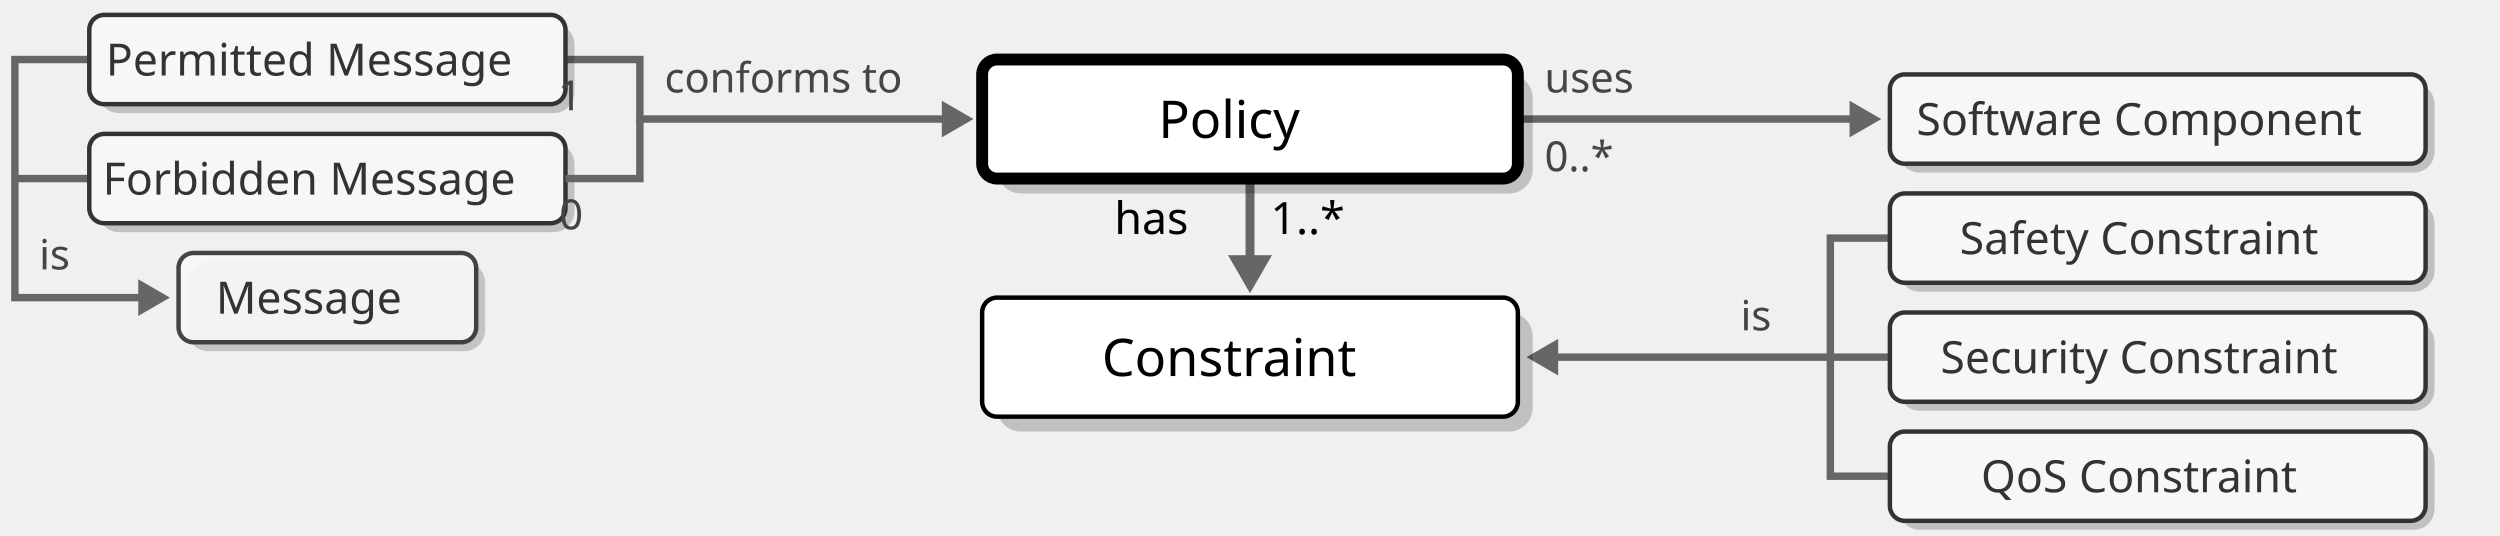
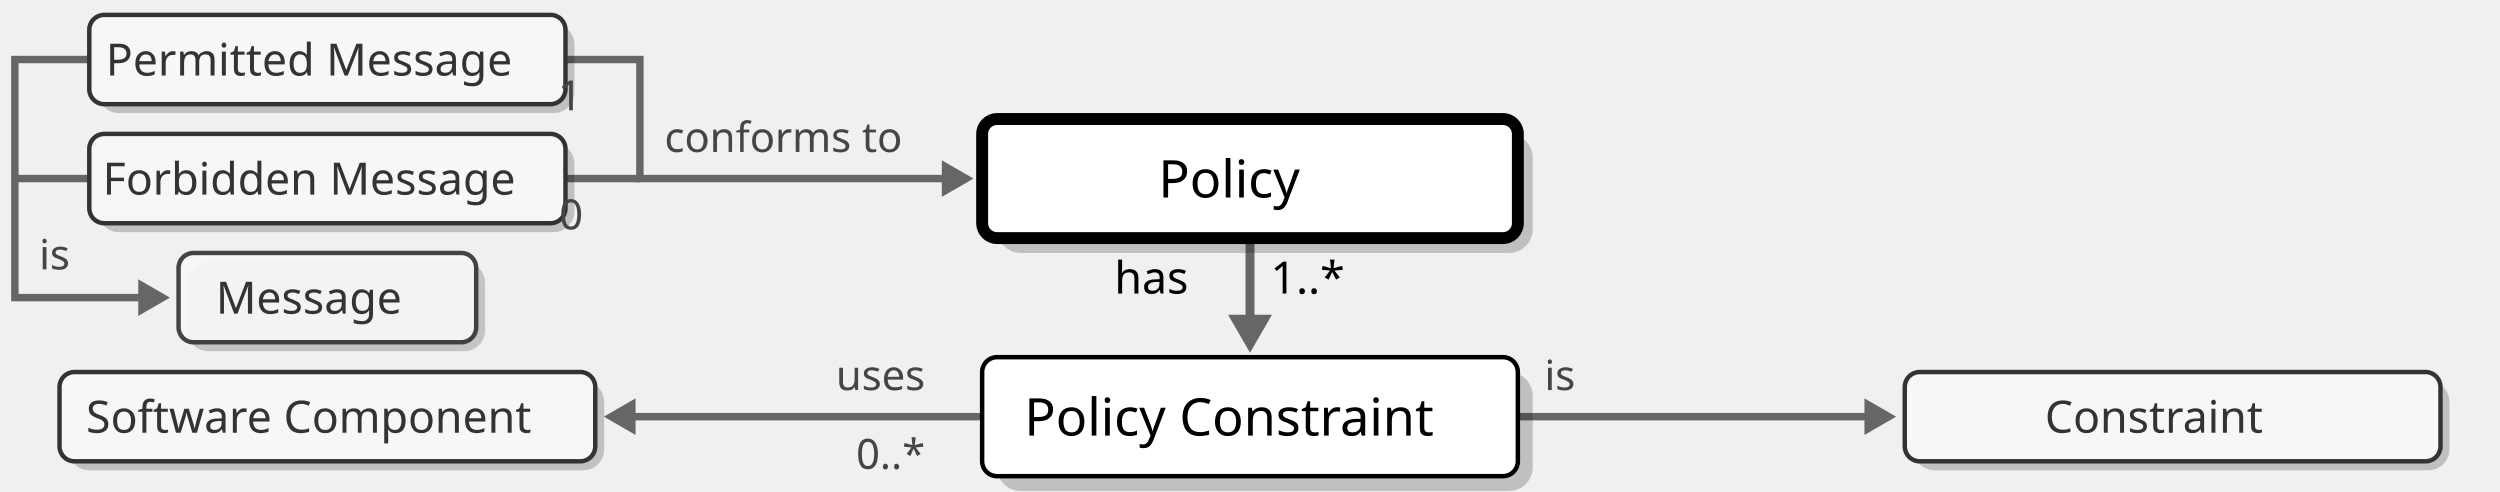
- <svg xmlns="http://www.w3.org/2000/svg" xmlns:xlink="http://www.w3.org/1999/xlink" width="168mm" height="36mm" version="1.1" viewBox="0 0 168 36" id="svg162">
+ <svg xmlns="http://www.w3.org/2000/svg" xmlns:xlink="http://www.w3.org/1999/xlink" width="168mm" height="33mm" version="1.1" viewBox="0 0 168 33" id="svg162">
  <defs id="defs5">
    <marker id="a" overflow="visible" orient="auto">
      <path transform="scale(0.4)" d="M 5.77,0 -2.88,5 V -5 Z" fill="context-stroke" fill-rule="evenodd" stroke="context-stroke" stroke-width="1pt" id="path2" />
    </marker>
    <marker id="e" overflow="visible" orient="auto">
      <path transform="scale(0.4)" d="M 5.77,0 -2.88,5 V -5 Z" fill="context-stroke" fill-rule="evenodd" stroke="context-stroke" stroke-width="1pt" id="path824" />
    </marker>
    <marker id="a-2" overflow="visible" orient="auto">
      <path transform="scale(0.4)" d="M 5.77,0 -2.88,5 V -5 Z" fill="context-stroke" fill-rule="evenodd" stroke="context-stroke" stroke-width="1pt" id="path2-3" />
    </marker>
    <marker id="a-3" overflow="visible" orient="auto">
      <path transform="scale(0.4)" d="M 5.77,0 -2.88,5 V -5 Z" fill="context-stroke" fill-rule="evenodd" stroke="context-stroke" stroke-width="1pt" id="path2-2" />
    </marker>
    <marker id="a-0" overflow="visible" orient="auto">
      <path transform="scale(0.4)" d="M 5.77,0 -2.88,5 V -5 Z" fill="context-stroke" fill-rule="evenodd" stroke="context-stroke" stroke-width="1pt" id="path2-4" />
    </marker>
+     <marker id="a-0-3" overflow="visible" orient="auto">
+       <path transform="scale(0.4)" d="M 5.77,0 -2.88,5 V -5 Z" fill="context-stroke" fill-rule="evenodd" stroke="context-stroke" stroke-width="1pt" id="path2-4-6" />
+     </marker>
  </defs>
-   <use x="0" y="0" xlink:href="#path8414" id="use8416" transform="matrix(-1,0,0,1,229,16)" width="100%" height="100%" />
-   <path d="m 102,8 h 23" marker-end="url(#a-0)" id="path8414" style="fill:none;stroke:#666666;stroke-width:0.5;stroke-miterlimit:4;stroke-dasharray:none;marker-end:url(#a-0)" />
-   <path style="fill:none;stroke:#666666;stroke-width:0.5;stroke-linecap:butt;stroke-linejoin:miter;stroke-miterlimit:4;stroke-dasharray:none;stroke-opacity:1" d="m 127,32 h -4 V 16 h 4" id="path12957" />
-   <use x="0" y="0" xlink:href="#g8205" id="use8309" transform="translate(-2.7000007e-7,8)" width="100%" height="100%" />
-   <use x="0" y="0" xlink:href="#g8205" id="use8311" transform="translate(-2.7000007e-7,16)" width="100%" height="100%" />
-   <use x="0" y="0" xlink:href="#g8205" id="use8313" transform="translate(-2.7000007e-7,24)" width="100%" height="100%" />
-   <g id="g8205" transform="translate(74,-20)">
+   <path style="fill:none;stroke:#666666;stroke-width:0.5;stroke-linecap:butt;stroke-linejoin:miter;stroke-miterlimit:4;stroke-dasharray:none;stroke-opacity:1" d="m 43,12 h -5" id="path10711" />
+   <path d="m 102,28 h 24" marker-end="url(#a-0)" id="path3623" style="fill:none;stroke:#666666;stroke-width:0.5;stroke-miterlimit:4;stroke-dasharray:none;marker-end:url(#a-0)" />
+   <use x="0" y="0" xlink:href="#g8205" id="use6055" transform="translate(124)" width="100%" height="100%" />
+   <path d="M 66,28 H 42" marker-end="url(#a-0)" id="path8414" style="fill:none;stroke:#666666;stroke-width:0.5;stroke-miterlimit:4;stroke-dasharray:none;marker-end:url(#a-0)" />
+   <g id="g8205" transform="translate(-49)">
    <rect id="rect8201" x="53.6" y="25.6" width="36" height="6" rx="1.4" fill="none" opacity="0.913" stroke="#000000" stroke-linejoin="round" stroke-width="0.333" style="opacity:1;fill:#000000;fill-opacity:0.2;stroke:none;stroke-width:0.3;stroke-miterlimit:4;stroke-dasharray:none;stroke-opacity:1" />
    <rect id="rect8203" x="53" y="25" width="36" height="6" rx="1" fill="none" opacity="0.913" stroke="#000000" stroke-linejoin="round" stroke-width="0.333" style="opacity:1;fill:#f7f7f7;fill-opacity:1;stroke:#333333;stroke-width:0.3;stroke-miterlimit:4;stroke-dasharray:none;stroke-opacity:1" />
  </g>
  <path style="fill:none;stroke:#666666;stroke-width:0.5;stroke-linecap:butt;stroke-linejoin:miter;stroke-miterlimit:4;stroke-dasharray:none;stroke-opacity:1" d="M 6,12 H 1" id="path11162" />
-   <use x="0" y="0" xlink:href="#use1704" id="use8062" transform="translate(9.4e-7,7.999999)" width="100%" height="100%" />
+   <use x="0" y="0" xlink:href="#use1704" id="use8062" transform="translate(9.4000001e-7,7.999999)" width="100%" height="100%" />
  <path d="M 6,4 H 1 L 1,20 h 9" marker-end="url(#a-0)" id="path4611" style="fill:none;stroke:#666666;stroke-width:0.5;stroke-miterlimit:4;stroke-dasharray:none;marker-end:url(#a-0)" />
-   <path style="fill:none;stroke:#666666;stroke-width:0.5;stroke-linecap:butt;stroke-linejoin:miter;stroke-miterlimit:4;stroke-dasharray:none;stroke-opacity:1" d="M 43,8 43,12 h -5" id="path10711" />
-   <path d="m 38,4 h 5 v 4 l 21,-10e-8" marker-end="url(#a-0)" id="path1710" style="fill:none;stroke:#666666;stroke-width:0.5;stroke-miterlimit:4;stroke-dasharray:none;marker-end:url(#a-0)" />
-   <path d="m 84,12 v 6" marker-end="url(#a-0)" id="path16006" style="fill:none;stroke:#666666;stroke-width:0.6;stroke-miterlimit:4;stroke-dasharray:none;marker-end:url(#a-0)" />
-   <rect id="rect896" x="67" y="5" width="36" height="8" rx="1.6" fill="none" opacity="0.913" stroke="#000000" stroke-linejoin="round" stroke-width="0.333" style="opacity:1;fill:#000000;fill-opacity:0.2;stroke:none;stroke-width:0.8;stroke-miterlimit:4;stroke-dasharray:none" />
-   <rect id="rect45004" x="66" y="4" width="36" height="8" rx="1" fill="none" opacity="0.913" stroke="#000000" stroke-linejoin="round" stroke-width="0.333" style="opacity:1;fill:#ffffff;fill-opacity:1;stroke-width:0.8;stroke-miterlimit:4;stroke-dasharray:none" />
-   <text x="83.958" y="9.272" font-size="3.5px" style="line-height:1.25;font-family:sans-serif;stroke-width:0.265" xml:space="preserve" id="text44012">
-     <tspan x="83.958" y="9.272" font-size="3.5px" stroke-width="0.265" text-align="center" text-anchor="middle" id="tspan44010">Policy</tspan>
+   <path d="m 38,4 h 5 L 43,12 l 21,-10e-7" marker-end="url(#a-0)" id="path1710" style="fill:none;stroke:#666666;stroke-width:0.5;stroke-miterlimit:4;stroke-dasharray:none;marker-end:url(#a-0)" />
+   <path d="m 84,16 v 6" marker-end="url(#a-0)" id="path16006" style="fill:none;stroke:#666666;stroke-width:0.6;stroke-miterlimit:4;stroke-dasharray:none;marker-end:url(#a-0)" />
+   <rect id="rect896" x="67" y="9" width="36" height="8" rx="1.6" fill="none" opacity="0.913" stroke="#000000" stroke-linejoin="round" stroke-width="0.333" style="opacity:1;fill:#000000;fill-opacity:0.2;stroke:none;stroke-width:0.8;stroke-miterlimit:4;stroke-dasharray:none" />
+   <rect id="rect45004" x="66" y="8" width="36" height="8" rx="1" fill="none" opacity="0.913" stroke="#000000" stroke-linejoin="round" stroke-width="0.333" style="opacity:1;fill:#ffffff;fill-opacity:1;stroke-width:0.8;stroke-miterlimit:4;stroke-dasharray:none" />
+   <text x="83.958" y="13.272" font-size="3.5px" style="line-height:1.25;font-family:sans-serif;stroke-width:0.265" xml:space="preserve" id="text44012">
+     <tspan x="83.958" y="13.272" font-size="3.5px" stroke-width="0.265" text-align="center" text-anchor="middle" id="tspan44010">Policy</tspan>
  </text>
-   <text xml:space="preserve" style="font-size:2.8px;line-height:1.25;font-family:sans-serif;stroke-width:0.265" x="121.214" y="22.202" id="text8921">
-     <tspan id="tspan8919" style="font-size:2.8px;text-align:end;text-anchor:end;fill:#444444;fill-opacity:1;stroke-width:0.265" x="121.214" y="22.202">is</tspan>
+   <text x="21.915" y="29.079" font-size="3.5px" style="font-size:3px;line-height:1.25;font-family:sans-serif;stroke-width:0.265" xml:space="preserve" id="text15009">
+     <tspan x="21.915" y="29.079" font-size="3.5px" stroke-width="0.265" text-align="center" text-anchor="middle" id="tspan15007" style="font-size:3px;fill:#333333;fill-opacity:1">Software Component</tspan>
  </text>
-   <text x="144.915" y="9.079" font-size="3.5px" style="font-size:3px;line-height:1.25;font-family:sans-serif;stroke-width:0.265" xml:space="preserve" id="text15009">
-     <tspan x="144.915" y="9.079" font-size="3.5px" stroke-width="0.265" text-align="center" text-anchor="middle" id="tspan15007" style="font-size:3px;fill:#333333;fill-opacity:1">Software Component</tspan>
-   </text>
-   <text x="144.915" y="33.079" font-size="3.5px" style="font-size:3px;line-height:1.25;font-family:sans-serif;stroke-width:0.265" xml:space="preserve" id="text12683">
-     <tspan x="144.915" y="33.079" font-size="3.5px" stroke-width="0.265" text-align="center" text-anchor="middle" id="tspan12681" style="font-size:3px;fill:#333333;fill-opacity:1">QoS Constraint</tspan>
-   </text>
-   <g id="use10269" transform="translate(31.00001,19)">
+   <g id="use10269" transform="translate(31.00001,23)">
    <rect id="rect984" x="36" y="2" width="36" height="8" rx="1.6" fill="none" opacity="0.913" stroke="#000000" stroke-linejoin="round" stroke-width="0.333" style="opacity:1;fill:#000000;fill-opacity:0.2;stroke:none;stroke-width:0.8;stroke-miterlimit:4;stroke-dasharray:none" />
    <rect id="rect986" x="35" y="1" width="36" height="8" rx="1" fill="none" opacity="0.913" stroke="#000000" stroke-linejoin="round" stroke-width="0.333" style="opacity:1;fill:#ffffff;fill-opacity:1;stroke-width:0.3;stroke-miterlimit:4;stroke-dasharray:none" />
  </g>
-   <text x="83.958" y="25.272" font-size="3.5px" style="line-height:1.25;font-family:sans-serif;stroke-width:0.265" xml:space="preserve" id="text10273">
-     <tspan x="83.958" y="25.272" font-size="3.5px" stroke-width="0.265" text-align="center" text-anchor="middle" id="tspan10271">Constraint</tspan>
+   <text x="83.958" y="29.272" font-size="3.5px" style="line-height:1.25;font-family:sans-serif;stroke-width:0.265" xml:space="preserve" id="text10273">
+     <tspan x="83.958" y="29.272" font-size="3.5px" stroke-width="0.265" text-align="center" text-anchor="middle" id="tspan10271">Policy Constraint</tspan>
  </text>
-   <text xml:space="preserve" style="font-size:3px;line-height:1.25;font-family:sans-serif;stroke-width:0.265" x="85.384" y="15.727" id="text14312">
-     <tspan id="tspan14310" style="stroke-width:0.265" x="85.384" y="15.727">1..*</tspan>
+   <text xml:space="preserve" style="font-size:3px;line-height:1.25;font-family:sans-serif;stroke-width:0.265" x="85.384" y="19.727" id="text14312">
+     <tspan id="tspan14310" style="stroke-width:0.265" x="85.384" y="19.727">1..*</tspan>
  </text>
-   <text xml:space="preserve" style="font-size:3px;line-height:1.25;font-family:sans-serif;stroke-width:0.265" x="82.203" y="15.727" id="text16010">
-     <tspan id="tspan16008" style="font-size:3px;text-align:end;text-anchor:end;fill:#000000;fill-opacity:1;stroke-width:0.265" x="82.203" y="15.727">has</tspan>
+   <text xml:space="preserve" style="font-size:3px;line-height:1.25;font-family:sans-serif;stroke-width:0.265" x="82.203" y="19.727" id="text16010">
+     <tspan id="tspan16008" style="font-size:3px;text-align:end;text-anchor:end;fill:#000000;fill-opacity:1;stroke-width:0.265" x="82.203" y="19.727">has</tspan>
  </text>
-   <g id="g982" transform="translate(41.40038,-19.6)" />
+   <g id="g982" transform="translate(41.40038,-15.6)" />
  <g id="use1704" transform="translate(-47,-24)">
    <rect id="rect7890" x="53.6" y="25.6" width="32" height="6" rx="1.4" fill="none" opacity="0.913" stroke="#000000" stroke-linejoin="round" stroke-width="0.333" style="opacity:1;fill:#000000;fill-opacity:0.2;stroke:none;stroke-width:0.3;stroke-miterlimit:4;stroke-dasharray:none;stroke-opacity:1" />
    <rect id="rect7892" x="53" y="25" width="32" height="6" rx="1" fill="none" opacity="0.913" stroke="#000000" stroke-linejoin="round" stroke-width="0.333" style="opacity:1;fill:#f7f7f7;fill-opacity:1;stroke:#333333;stroke-width:0.3;stroke-miterlimit:4;stroke-dasharray:none;stroke-opacity:1" />
  </g>
  <text x="21.939" y="5.079" font-size="3.5px" style="font-size:3px;line-height:1.25;font-family:sans-serif;stroke-width:0.265" xml:space="preserve" id="text1708">
    <tspan x="21.939" y="5.079" font-size="3.5px" stroke-width="0.265" text-align="center" text-anchor="middle" id="tspan1706" style="font-size:3px;fill:#333333;fill-opacity:1">Permitted Message</tspan>
-   </text>
-   <text x="144.915" y="17.079" font-size="3.5px" style="font-size:3px;line-height:1.25;font-family:sans-serif;stroke-width:0.265" xml:space="preserve" id="text4720">
-     <tspan x="144.915" y="17.079" font-size="3.5px" stroke-width="0.265" text-align="center" text-anchor="middle" id="tspan4718" style="font-size:3px;fill:#333333;fill-opacity:1">Safety Constraint</tspan>
  </text>
  <text xml:space="preserve" style="font-size:2.8px;line-height:1.25;font-family:sans-serif;stroke-width:0.265" x="41.282" y="7.412" id="text7677">
    <tspan id="tspan7675" style="font-size:2.8px;text-align:end;text-anchor:end;fill:#444444;fill-opacity:1;stroke-width:0.265" x="41.282" y="7.412">1</tspan>
  </text>
  <text x="21.939" y="13.079" font-size="3.5px" style="font-size:3px;line-height:1.25;font-family:sans-serif;stroke-width:0.265" xml:space="preserve" id="text9579">
    <tspan x="21.939" y="13.079" font-size="3.5px" stroke-width="0.265" text-align="center" text-anchor="middle" id="tspan9577" style="font-size:3px;fill:#333333;fill-opacity:1">Forbidden Message</tspan>
  </text>
  <text xml:space="preserve" style="font-size:2.8px;line-height:1.25;font-family:sans-serif;stroke-width:0.265" x="41.361" y="15.412" id="text9583">
    <tspan id="tspan9581" style="font-size:2.8px;text-align:end;text-anchor:end;fill:#444444;fill-opacity:1;stroke-width:0.265" x="41.361" y="15.412">0</tspan>
  </text>
  <rect id="rect34477" x="12.6" y="17.6" width="20" height="6" rx="1.4" fill="none" opacity="0.913" stroke="#000000" stroke-linejoin="round" stroke-width="0.333" style="fill:#000000;fill-opacity:0.2;stroke:none;stroke-width:0.3;stroke-miterlimit:4;stroke-dasharray:none;stroke-opacity:1" />
  <rect id="rect34479" x="-32" y="17" width="20" height="6" rx="1" fill="none" opacity="0.913" stroke="#000000" stroke-linejoin="round" stroke-width="0.333" style="fill:#f7f7f7;fill-opacity:1;stroke:#333333;stroke-width:0.3;stroke-miterlimit:4;stroke-dasharray:none;stroke-opacity:1" transform="scale(-1,1)" />
  <text x="21.926" y="21.079" font-size="3.5px" style="font-size:3px;line-height:1.25;font-family:sans-serif;stroke-width:0.265" xml:space="preserve" id="text34485">
    <tspan x="21.926" y="21.079" font-size="3.5px" stroke-width="0.265" text-align="center" text-anchor="middle" id="tspan34483" style="font-size:3px;fill:#333333;fill-opacity:1">Message</tspan>
  </text>
  <text xml:space="preserve" style="font-size:2.8px;line-height:1.25;font-family:sans-serif;stroke-width:0.265" x="2.635" y="18.101" id="text3527">
    <tspan id="tspan3525" style="font-size:2.8px;fill:#454545;fill-opacity:1;stroke-width:0.265" x="2.635" y="18.101">is</tspan>
  </text>
-   <text x="144.915" y="25.079" font-size="3.5px" style="font-size:3px;line-height:1.25;font-family:sans-serif;stroke-width:0.265" xml:space="preserve" id="text918">
-     <tspan x="144.915" y="25.079" font-size="3.5px" stroke-width="0.265" text-align="center" text-anchor="middle" id="tspan916" style="font-size:3px;fill:#333333;fill-opacity:1">Security Constraint</tspan>
+   <text xml:space="preserve" style="font-size:2.8px;line-height:1.25;font-family:sans-serif;stroke-width:0.265" x="44.655" y="10.211" id="text8500">
+     <tspan id="tspan8498" style="font-size:2.8px;fill:#454545;fill-opacity:1;stroke-width:0.265" x="44.655" y="10.211">conforms to</tspan>
  </text>
-   <text xml:space="preserve" style="font-size:2.8px;line-height:1.25;font-family:sans-serif;stroke-width:0.265" x="44.655" y="6.211" id="text8500">
-     <tspan id="tspan8498" style="font-size:2.8px;fill:#454545;fill-opacity:1;stroke-width:0.265" x="44.655" y="6.211">conforms to</tspan>
+   <text xml:space="preserve" style="font-size:2.8px;line-height:1.25;font-family:sans-serif;stroke-width:0.265" x="64.353" y="26.211" id="text9386">
+     <tspan id="tspan9384" style="font-size:2.8px;text-align:end;text-anchor:end;fill:#454545;fill-opacity:1;stroke-width:0.265" x="64.353" y="26.211">uses</tspan>
  </text>
-   <text xml:space="preserve" style="font-size:2.8px;line-height:1.25;font-family:sans-serif;stroke-width:0.265" x="103.793" y="6.211" id="text9386">
-     <tspan id="tspan9384" style="font-size:2.8px;fill:#454545;fill-opacity:1;stroke-width:0.265" x="103.793" y="6.211">uses</tspan>
+   <text xml:space="preserve" style="font-size:2.8px;line-height:1.25;font-family:sans-serif;stroke-width:0.265" x="64.353" y="31.503" id="text11242">
+     <tspan id="tspan11240" style="font-size:2.8px;text-align:end;text-anchor:end;fill:#454545;fill-opacity:1;stroke-width:0.265" x="64.353" y="31.503">0..*</tspan>
  </text>
-   <text xml:space="preserve" style="font-size:2.8px;line-height:1.25;font-family:sans-serif;stroke-width:0.265" x="103.793" y="11.503" id="text11242">
-     <tspan id="tspan11240" style="font-size:2.8px;fill:#454545;fill-opacity:1;stroke-width:0.265" x="103.793" y="11.503">0..*</tspan>
+   <text x="145.915" y="29.079" font-size="3.5px" style="font-size:3px;line-height:1.25;font-family:sans-serif;stroke-width:0.265" xml:space="preserve" id="text3633">
+     <tspan x="145.915" y="29.079" font-size="3.5px" stroke-width="0.265" text-align="center" text-anchor="middle" id="tspan3631" style="font-size:3px;fill:#333333;fill-opacity:1">Constraint</tspan>
+   </text>
+   <text xml:space="preserve" style="font-size:2.8px;line-height:1.25;font-family:sans-serif;stroke-width:0.265" x="103.793" y="26.211" id="text3637">
+     <tspan id="tspan3635" style="font-size:2.8px;fill:#454545;fill-opacity:1;stroke-width:0.265" x="103.793" y="26.211">is</tspan>
  </text>
</svg>
